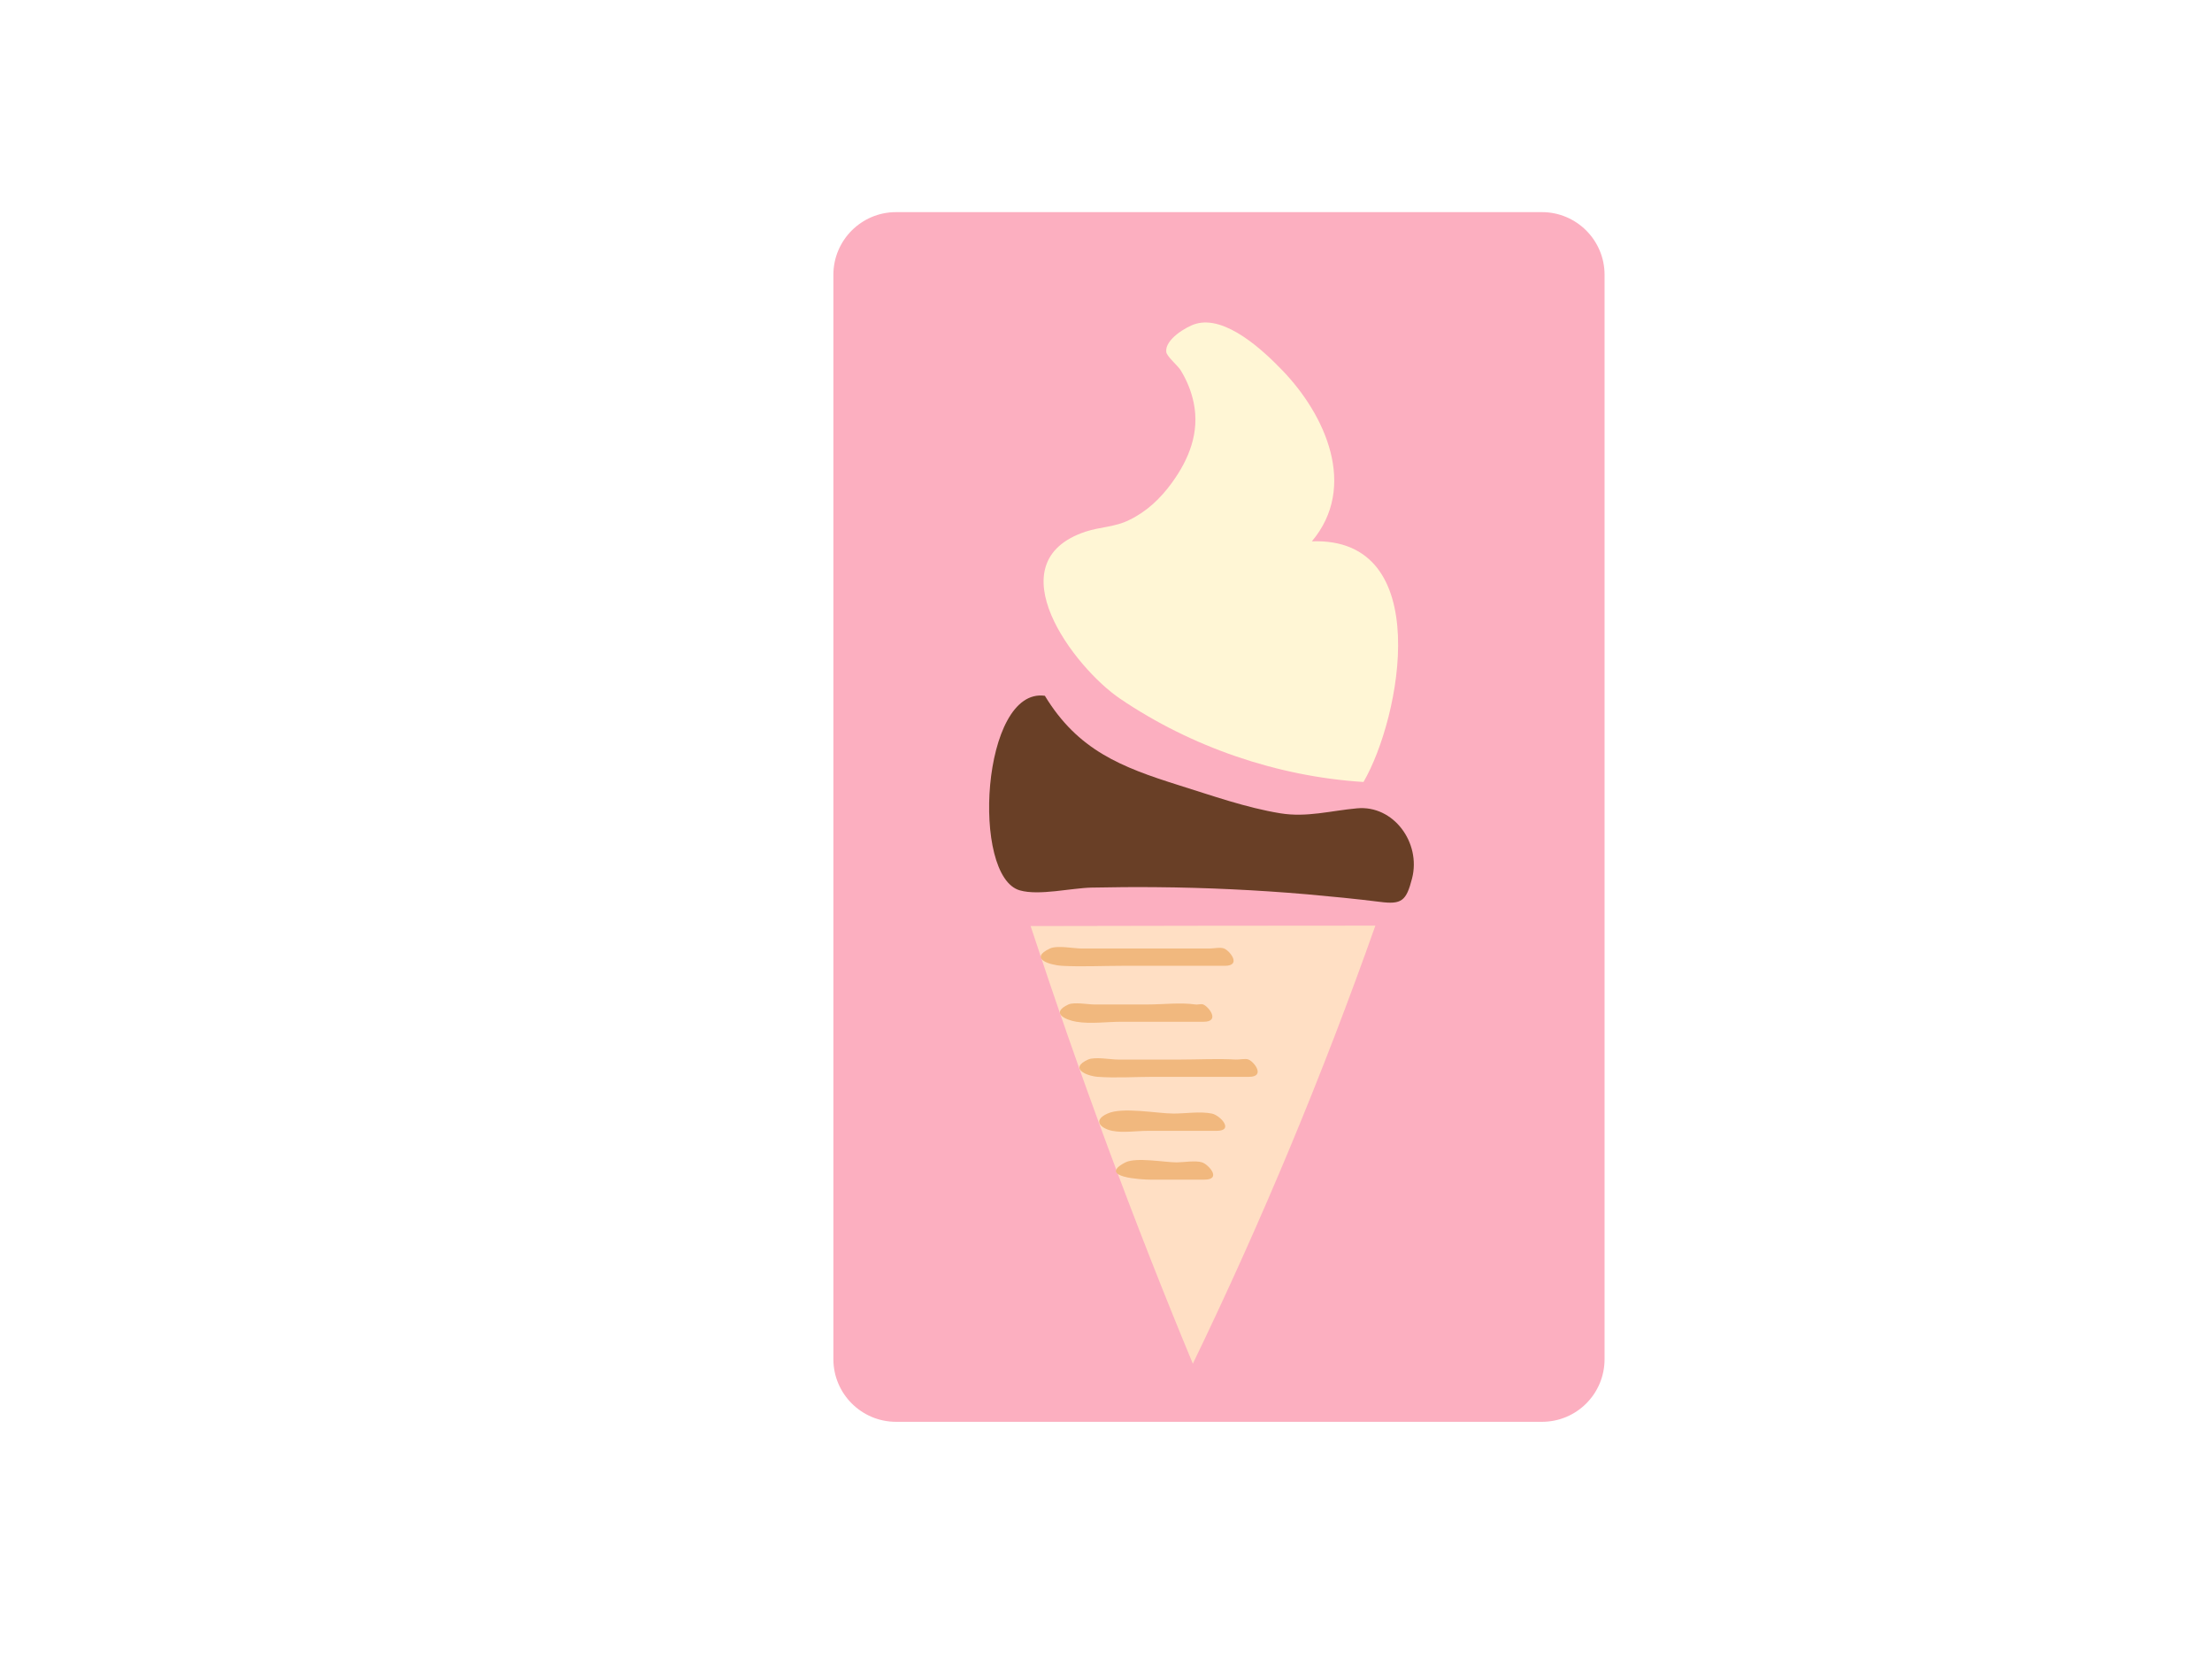
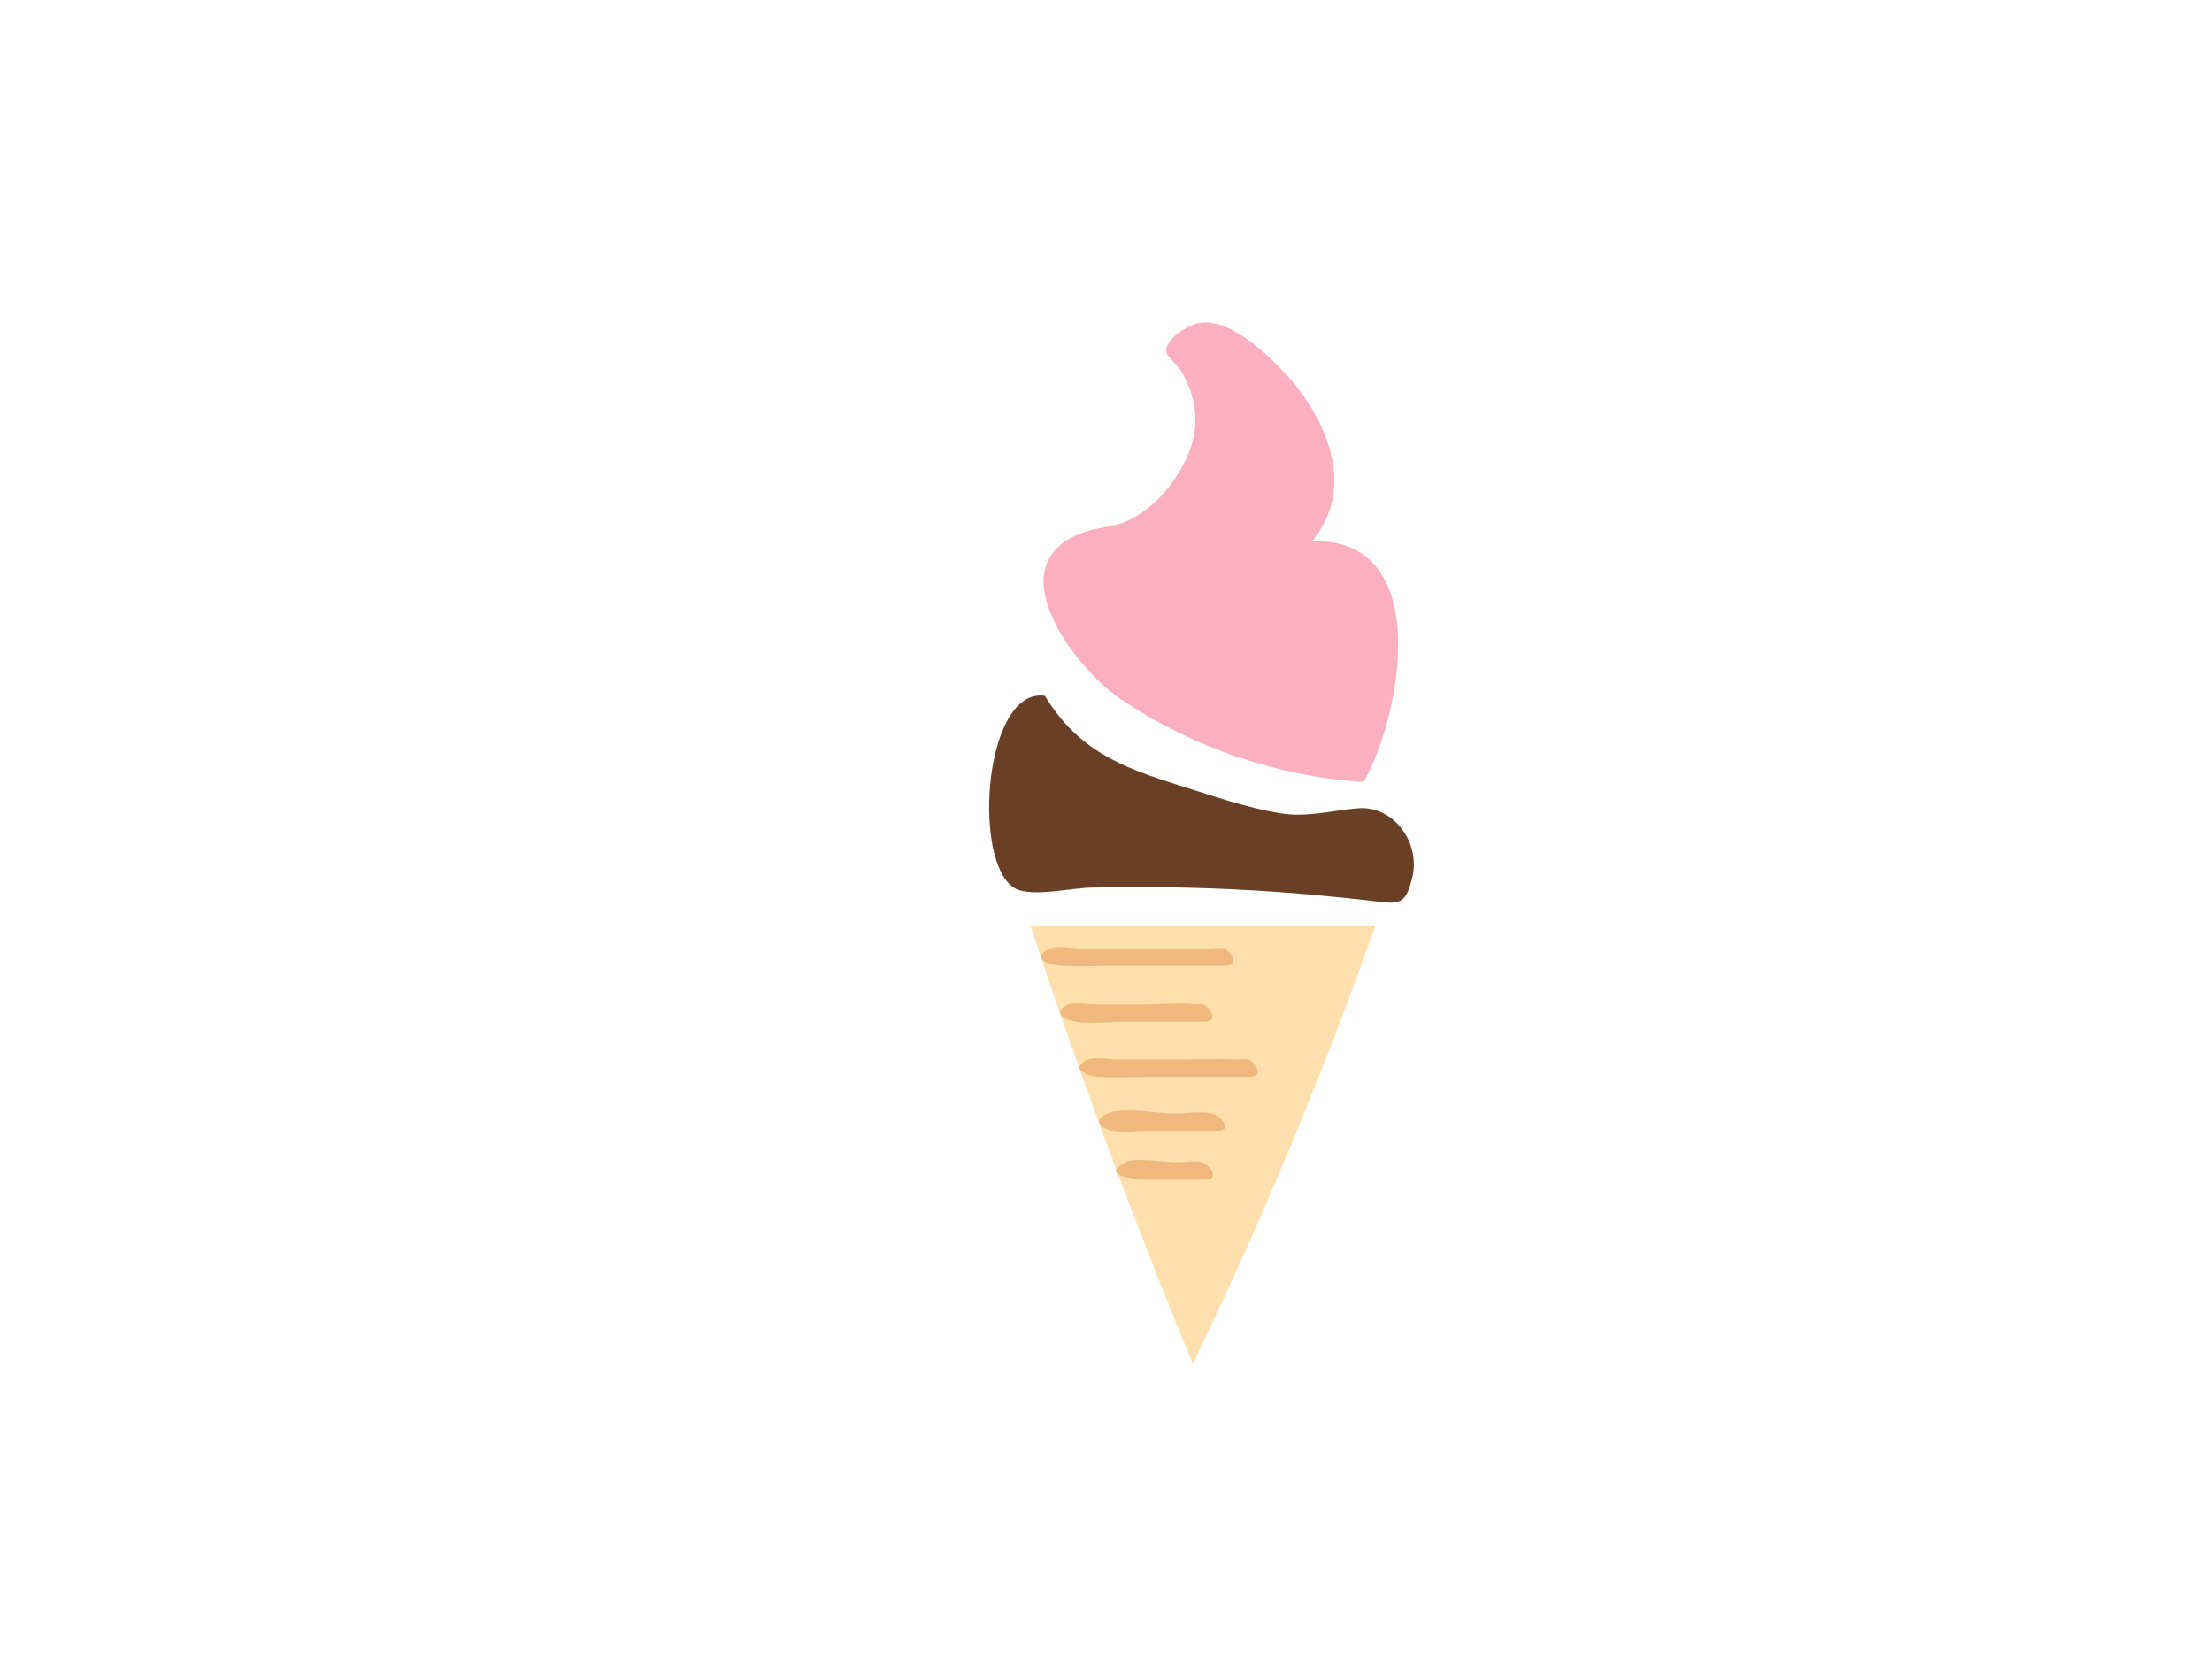
<svg xmlns="http://www.w3.org/2000/svg" version="1.1" id="Layer_3" x="0px" y="0px" viewBox="0 0 1024 768" enable-background="new 0 0 1024 768" xml:space="preserve">
-   <path fill="#FCAFC0" d="M713.8,658.2h-299c-16,0-29-13-29-29v-502c0-16,13-29,29-29h299c16,0,29,13,29,29v502  C742.8,645.2,729.9,658.2,713.8,658.2z" />
  <g id="Layer_2">
-     <path fill="#FFDFC4" d="M477.1,428.7c22.5,68.4,47.5,136.1,75.1,202.6c31.9-66,60.1-133.8,84.5-202.8   C583.5,428.5,530.3,428.6,477.1,428.7C487,459,530.3,428.6,477.1,428.7z" />
-     <path fill="#FFF6D5" d="M631.2,362c17.3-29.7,33.2-113.5-23.9-111.4c21.3-25.3,6.3-58.6-13.9-79.4c-8.5-8.8-26-25.3-39.8-21.3   c-4.5,1.3-14.4,7.3-13.7,13c0.2,2.1,5.2,6.2,6.6,8.4c2.9,4.7,5,9.8,6.1,15.2c2.8,13.6-2.1,26-10.1,37c-5.3,7.3-11.6,13.3-19.9,17.3   c-6.5,3.2-13.3,3.1-20,5.3c-42.6,14.1-5.2,63.1,16,77.4C551.5,345.8,591.3,359.5,631.2,362C638.7,349.3,618.4,361.2,631.2,362z" />
+     <path fill="#FFDFAC" d="M477.1,428.7c22.5,68.4,47.5,136.1,75.1,202.6c31.9-66,60.1-133.8,84.5-202.8   C583.5,428.5,530.3,428.6,477.1,428.7C487,459,530.3,428.6,477.1,428.7z" />
    <path fill="none" d="M547,353.4" />
    <path fill="#693F26" d="M483.7,322.1c15.3,25.2,35.3,33,62,41.4c15.4,4.8,31.1,10.4,47,13c12.3,2,23.3-1.2,35.5-2.3   c16.9-1.6,29.7,15.9,25.5,32.4c-2.7,10.5-4.8,12.2-14.9,10.9c-11.2-1.4-22.5-2.5-33.7-3.5c-23.3-2-46.6-3.1-70-3.3   c-10-0.1-20,0-29.9,0.2c-9.2,0.2-24.2,3.8-33,1.3C449.4,406,454.3,318,483.7,322.1C487.8,328.8,481.9,321.8,483.7,322.1z" />
    <g id="Layer_4">
      <path fill="#F1B87E" d="M567,447.1c-15.8,0-31.6,0-47.4,0c-9.3,0-18.8,0.5-28.1,0c-5-0.3-15.6-3.2-5.5-8c3.4-1.6,11.1,0,14.8,0    c10.4,0,20.8,0,31.2,0c9.3,0,18.6,0,27.9,0c1.6,0,5.2-0.7,6.8,0C569.5,440.3,574.8,447.1,567,447.1z" />
      <path fill="#F1B87E" d="M557.2,473c-12.7,0-25.4,0-38.1,0c-6.6,0-14.3,1.1-20.8,0c-4.9-0.8-12.3-4-3.7-8c2.7-1.2,9.1,0,11.9,0    c8.3,0,16.5,0,24.8,0c7.1,0,15.1-1,22.1,0c1,0.2,2.7-0.4,3.6,0C559.7,466.1,564.9,473,557.2,473z" />
      <path fill="#F1B87E" d="M578.2,498.5c-14.7,0-29.5,0-44.2,0c-8.5,0-17.3,0.6-25.8,0c-5.2-0.4-13.5-3.9-4.5-8    c3.1-1.4,10.4,0,13.8,0c9.7,0,19.3,0,29,0c8.5,0,17.1-0.5,25.6,0c1.4,0.1,4.5-0.6,5.9,0C580.8,491.7,585.8,498.5,578.2,498.5z" />
-       <path fill="#F1B87E" d="M563.2,523.5c-10.6,0-21.3,0-31.9,0c-5.1,0-11.4,1-16.4,0c-5-1-9.5-4.7-2.2-8c7-3.2,23,0,30.6,0    c5.5,0,12.3-1.1,17.7,0C564.9,516.3,571.5,523.5,563.2,523.5z" />
+       <path fill="#F1B87E" d="M563.2,523.5c-10.6,0-21.3,0-31.9,0c-5.1,0-11.4,1-16.4,0s-9.5-4.7-2.2-8c7-3.2,23,0,30.6,0    c5.5,0,12.3-1.1,17.7,0C564.9,516.3,571.5,523.5,563.2,523.5z" />
      <path fill="#F1B87E" d="M557.5,546.1c-8.3,0-16.6,0-24.9,0c-3.8,0-25-1.1-11.6-8c5-2.5,18.2,0,23.7,0c3.2,0,8.7-1,11.8,0    C559.5,539.1,565.8,546.1,557.5,546.1z" />
    </g>
+     <path fill="#FCAFC0" d="M631.2,362c17.3-29.7,33.2-113.5-23.9-111.4c21.3-25.3,6.3-58.6-13.9-79.4c-8.5-8.8-26-25.3-39.8-21.3   c-4.5,1.3-14.4,7.3-13.7,13c0.2,2.1,5.2,6.2,6.6,8.4c2.9,4.7,5,9.8,6.1,15.2c2.8,13.6-2.1,26-10.1,37c-5.3,7.3-11.6,13.3-19.9,17.3   c-6.5,3.2-13.3,3.1-20,5.3c-42.6,14.1-5.2,63.1,16,77.4C551.5,345.8,591.3,359.5,631.2,362C638.7,349.3,618.4,361.2,631.2,362z" />
  </g>
</svg>
